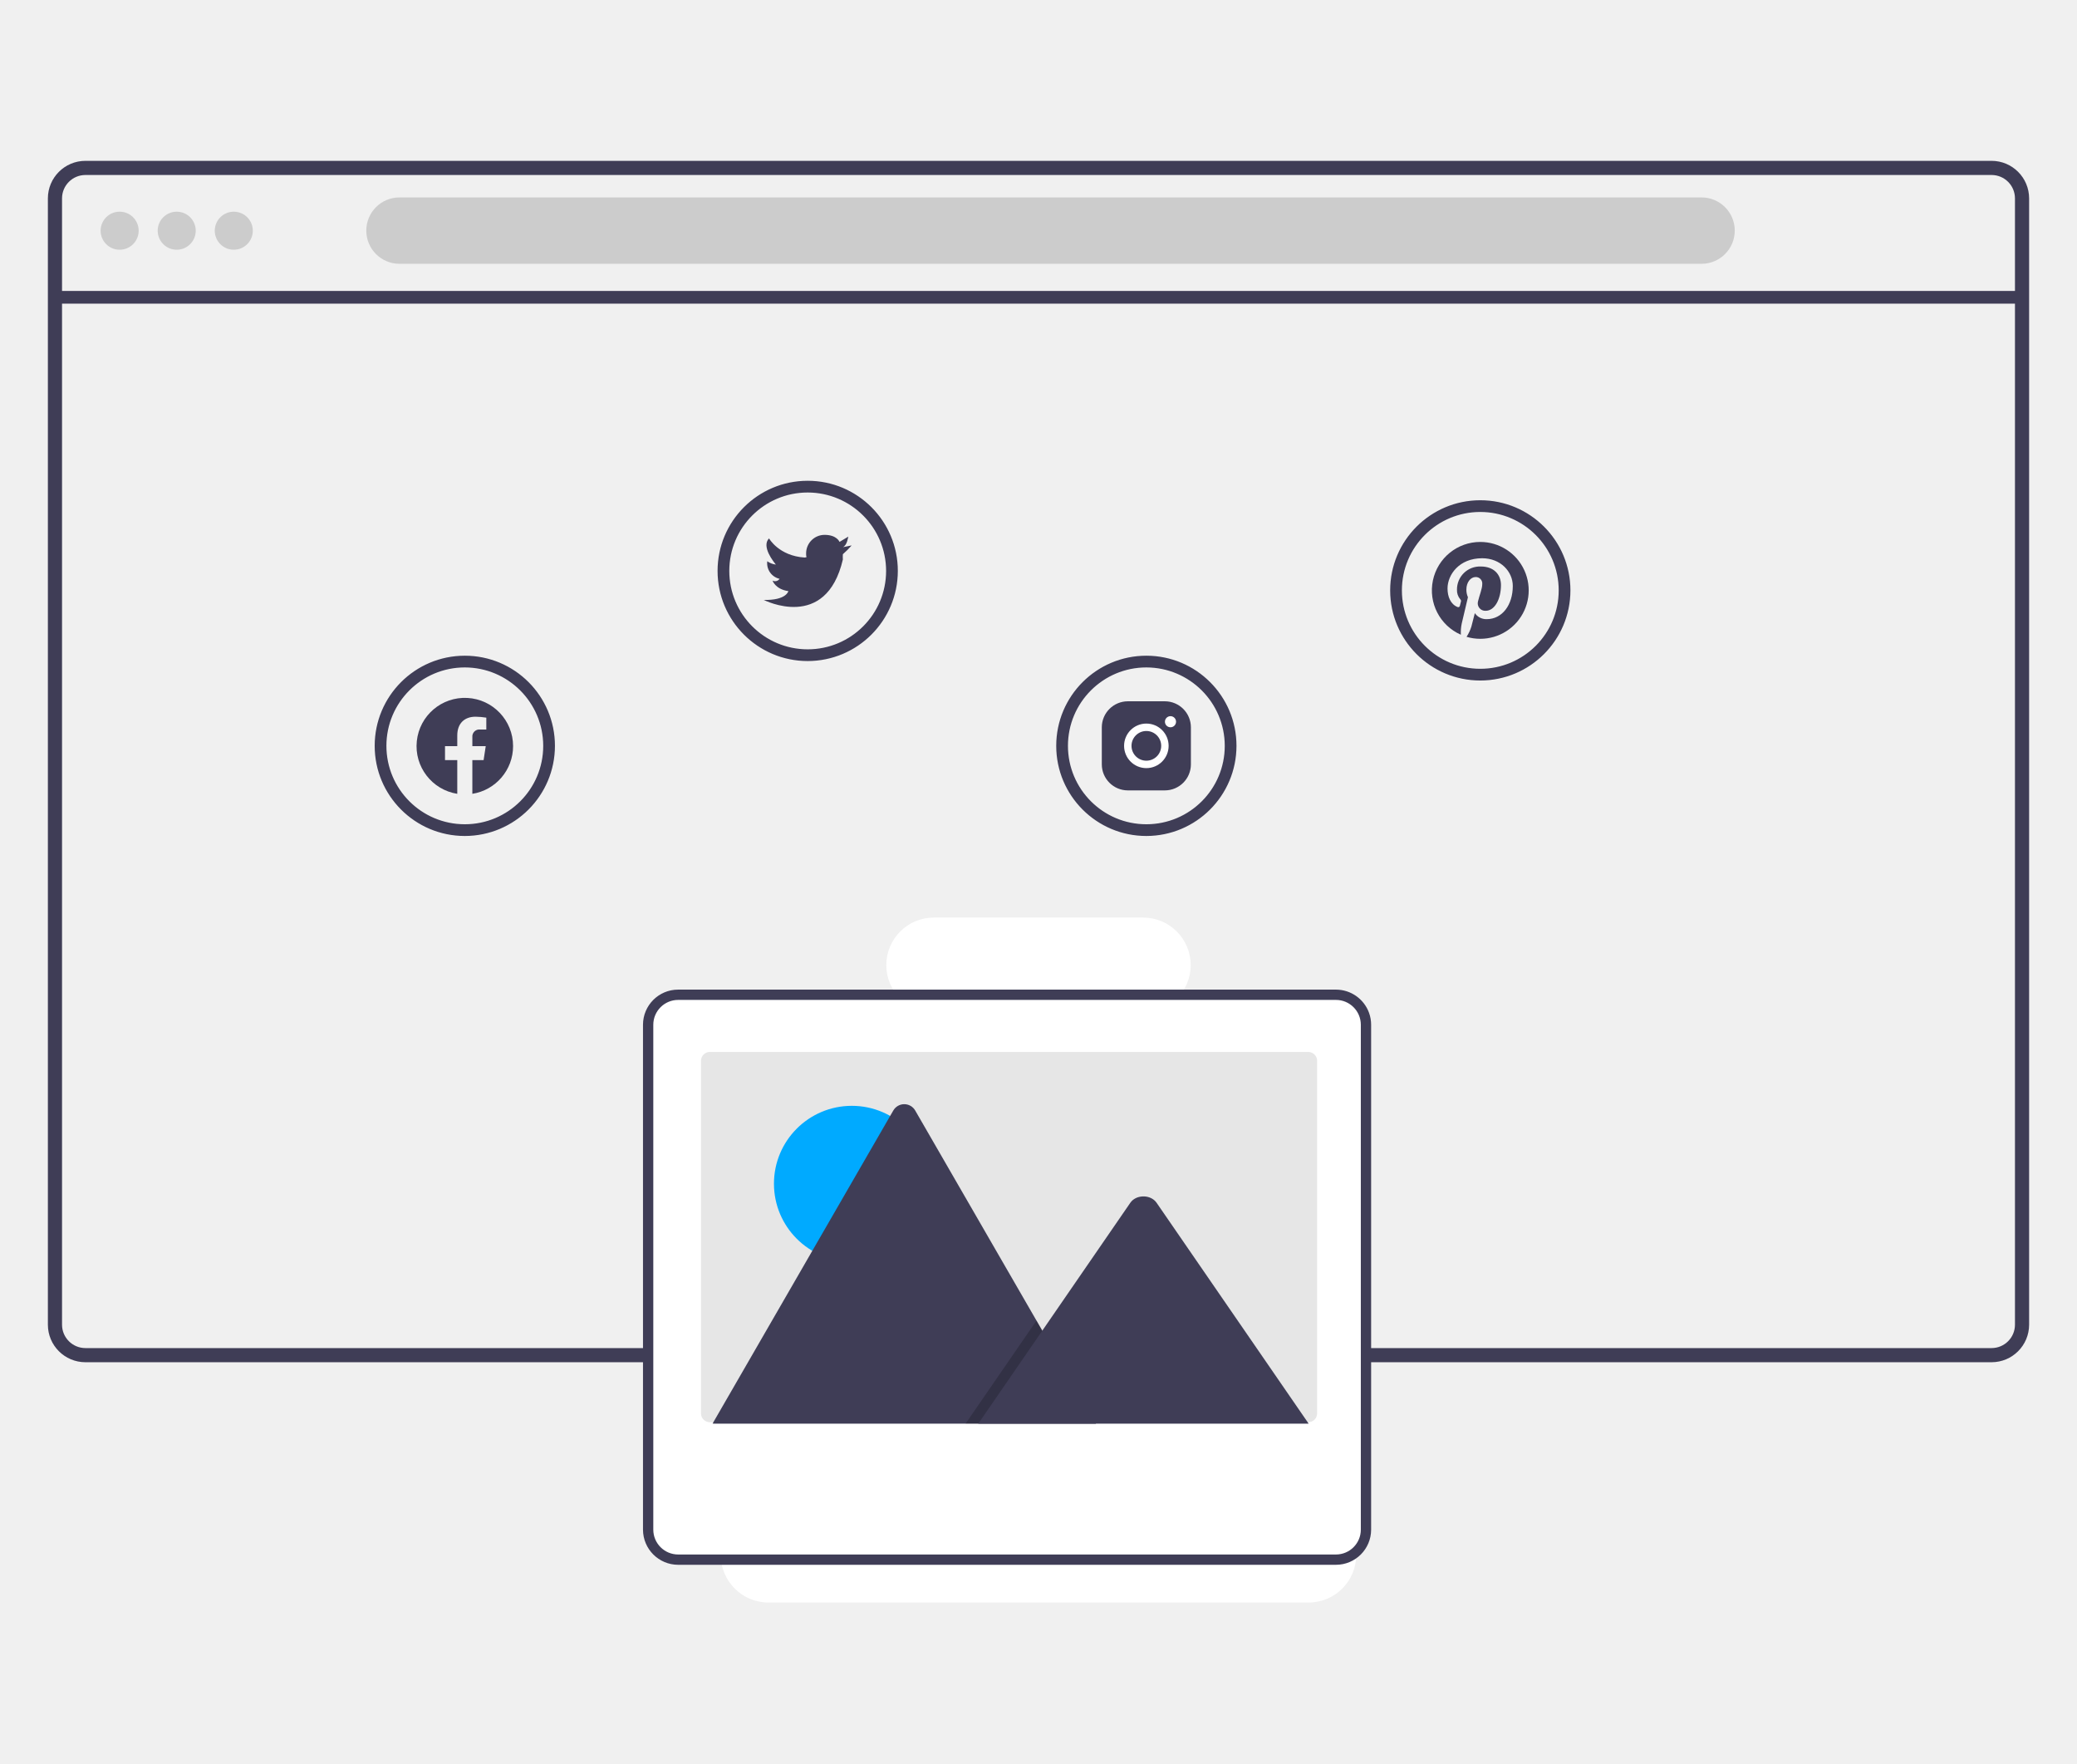
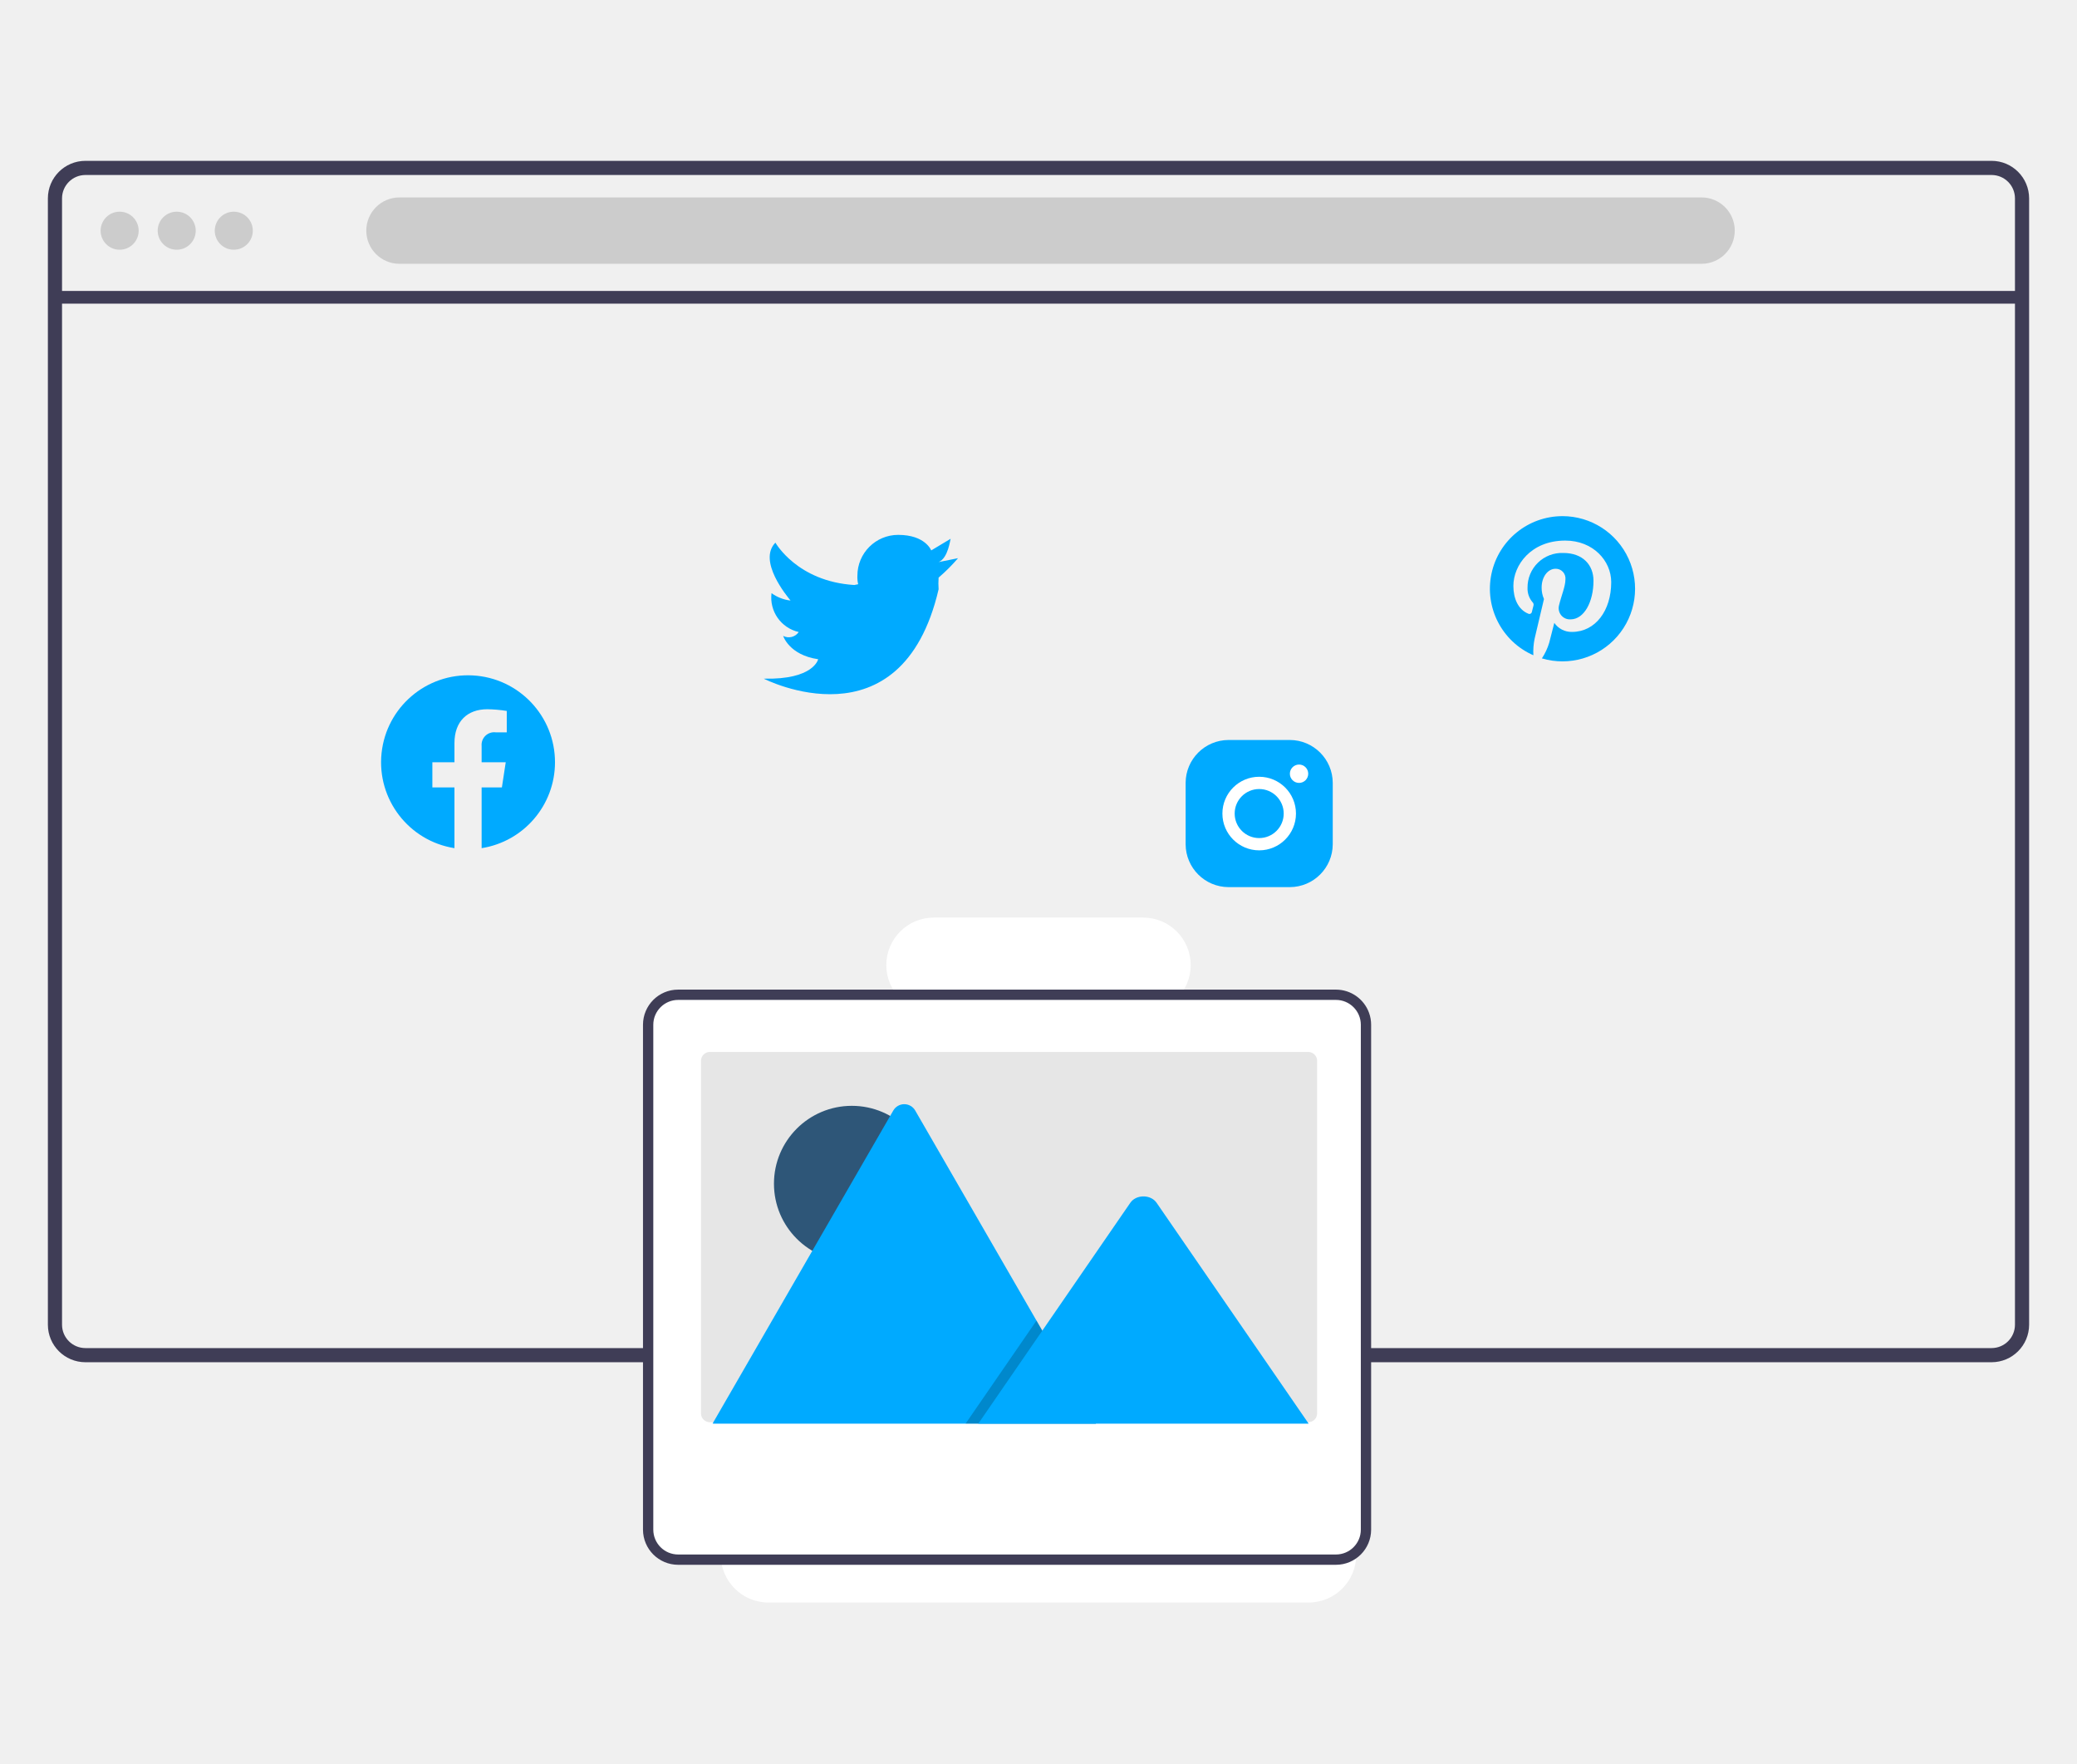
<svg xmlns="http://www.w3.org/2000/svg" data-name="Layer 1" width="655.272" height="556.25" viewBox="0 0 655.272 556.25" version="1.1" id="svg1877">
  <defs id="defs1881" />
  <g id="g2210" transform="matrix(1.184646,0,0,1.184646,20.22028,21.35302)">
    <g id="g1517" transform="matrix(0.6921001,0,0,0.6921001,85.8816,84.0657)">
      <g id="g2645" transform="matrix(1.013278,0,0,1.013278,-3.330862,38.71187)">
        <path d="m 691.25,146.5 h -501 a 9.014,9.014 0 0 0 -9,9 v 296 a 9.014,9.014 0 0 0 9,9 h 501 a 9.014,9.014 0 0 0 9,-9 v -296 a 9.014,9.014 0 0 0 -9,-9 z m 7,305 a 7.008,7.008 0 0 1 -7,7 h -501 a 7.008,7.008 0 0 1 -7,-7 v -296 a 7.008,7.008 0 0 1 7,-7 h 501 a 7.008,7.008 0 0 1 7,7 z" transform="matrix(1.444878,0,0,1.444878,-385.9728,-333.1398)" fill="#3f3d56" id="path1829" style="stroke:#3f3d56;stroke-width:1.72;stroke-miterlimit:4;stroke-dasharray:none;stroke-opacity:1" />
        <rect x="1" y="34" width="517" height="2" fill="#3f3d56" id="rect1831" style="stroke:#3f3d56;stroke-width:1.338;stroke-miterlimit:4;stroke-dasharray:none;stroke-opacity:1" transform="matrix(1.444878,0,0,1.444878,-124.0884,-121.4647)" />
        <circle cx="18" cy="17.5" r="5" fill="#cccccc" id="circle1833" transform="matrix(1.444878,0,0,1.444878,-124.0884,-121.4647)" />
        <circle cx="33" cy="17.5" r="5" fill="#cccccc" id="circle1835" transform="matrix(1.444878,0,0,1.444878,-124.0884,-121.4647)" />
        <circle cx="48" cy="17.5" r="5" fill="#cccccc" id="circle1837" transform="matrix(1.444878,0,0,1.444878,-124.0884,-121.4647)" />
        <path d="m 511.75,431 h -142 a 12.5,12.5 0 0 1 0,-25 h 142 a 12.5,12.5 0 0 1 0,25 z" transform="matrix(1.444878,0,0,1.444878,-385.9728,-333.1398)" fill="#ffffff" id="path1841" />
        <path d="m 511.75,477.5 h -142 a 12.5,12.5 0 0 1 0,-25 h 142 a 12.5,12.5 0 0 1 0,25 z" transform="matrix(1.444878,0,0,1.444878,-385.9728,-333.1398)" fill="#ffffff" id="path1843" />
        <path d="m 511.75,524.5 h -142 a 12.5,12.5 0 1 1 0,-25 h 142 a 12.5,12.5 0 0 1 0,25 z" transform="matrix(1.444878,0,0,1.444878,-385.9728,-333.1398)" fill="#ffffff" id="path1845" />
        <path d="m 468.25,369.5 h -55 a 12.5,12.5 0 0 1 0,-25 h 55 a 12.5,12.5 0 0 1 0,25 z" transform="matrix(1.444878,0,0,1.444878,-385.9728,-333.1398)" fill="#ffffff" id="path1847" />
        <rect x="82.826" y="8.755" width="359.667" height="17.443" rx="8.722" fill="#cccccc" id="rect1849" style="stroke-width:0.831" transform="matrix(1.444878,0,0,1.444878,-124.0884,-121.4647)" />
-         <path d="m 425.515,251.53 a 18.33,18.33 0 1 0 -21.195,18.109 v -12.808 h -4.655 v -5.3 h 4.655 v -4.039 c 0,-4.593 2.737,-7.133 6.924,-7.133 a 28.168,28.168 0 0 1 4.104,0.358 v 4.511 h -2.313 a 2.65,2.65 0 0 0 -2.988,2.864 v 3.439 h 5.083 l -0.812,5.3 h -4.272 v 12.809 a 18.335,18.335 0 0 0 15.467,-18.11 z" transform="translate(-374.1849,-152)" fill="#3f3d56" fill-rule="evenodd" id="path1421" />
-         <path d="m 550.749,175.986 3.338,-0.668 a 31.302,31.302 0 0 1 -3.338,3.338 v 0 a 13.436,13.436 0 0 0 0,2.003 c -6.409,27.506 -30.043,15.355 -30.043,15.355 8.612,0.2 9.347,-3.338 9.347,-3.338 -5.007,-0.734 -6.009,-4.006 -6.009,-4.006 a 2.063,2.063 0 0 0 2.671,-0.668 6.064,6.064 0 0 1 -4.673,-6.676 6.944,6.944 0 0 0 3.271,1.268 c -0.601,-0.734 -5.675,-6.81 -2.604,-9.948 0,0 3.739,6.676 13.553,7.277 l 0.668,-0.134 a 5.241,5.241 0 0 1 -0.134,-1.469 7.01,7.01 0 0 1 7.01,-7.01 v 0 c 4.673,0 5.675,2.671 5.675,2.671 l 3.338,-2.003 c -0.067,2e-5 -0.401,3.338 -2.07,4.006 z" transform="translate(-374.1849,-152)" fill="#3f3d56" id="path1423" />
-         <path d="m 673.048,234.505 h -14.097 a 9.897,9.897 0 0 0 -9.868,9.868 v 14.097 a 9.897,9.897 0 0 0 9.868,9.868 h 14.097 a 9.897,9.897 0 0 0 9.868,-9.868 v -14.097 a 9.897,9.897 0 0 0 -9.868,-9.868 z" transform="translate(-374.1849,-152)" fill="#3f3d56" id="path1425" />
-         <path d="m 675.163,244.374 a 2.11,2.11 0 1 1 0.009,0 z" transform="translate(-374.1849,-152)" fill="#ffffff" id="path1427" />
-         <path d="m 666,245.783 a 5.639,5.639 0 1 1 -5.639,5.639 5.639,5.639 0 0 1 5.639,-5.639 v 0 m 0,-2.819 a 8.458,8.458 0 1 0 8.458,8.458 v 0 a 8.458,8.458 0 0 0 -8.458,-8.458 z" transform="translate(-374.1849,-152)" fill="#ffffff" id="path1429" />
-         <path d="m 792.817,173.998 a 18.389,18.389 0 0 0 -7.38,35.232 16.284,16.284 0 0 1 0.32,-4.219 c 0.353,-1.494 2.364,-10.023 2.364,-10.023 a 7.02,7.02 0 0 1 -0.591,-2.906 c 0,-2.725 1.576,-4.761 3.546,-4.761 a 2.46,2.46 0 0 1 2.479,2.758 c 0,1.683 -1.075,4.195 -1.625,6.526 a 2.843,2.843 0 0 0 2.906,3.538 c 3.481,0 5.828,-4.474 5.828,-9.777 0,-4.03 -2.717,-7.043 -7.651,-7.043 a 8.713,8.713 0 0 0 -9.054,8.808 5.3,5.3 0 0 0 1.215,3.604 0.899,0.899 0 0 1 0.263,1.026 c -0.09,0.337 -0.287,1.149 -0.378,1.478 a 0.632,0.632 0 0 1 -0.919,0.46 c -2.569,-1.051 -3.768,-3.858 -3.768,-7.027 0,-5.221 4.408,-11.484 13.142,-11.484 7.018,0 11.64,5.081 11.64,10.532 0,7.215 -4.014,12.6 -9.924,12.6 a 5.276,5.276 0 0 1 -4.49,-2.29 c 0,0 -1.067,4.236 -1.297,5.057 a 15.283,15.283 0 0 1 -1.847,3.94 18.391,18.391 0 1 0 5.221,-36.028 z" transform="translate(-374.1849,-152)" fill="#3f3d56" id="path1431" />
+         <path d="m 67.246,105.649 a 33.022,33.022 0 1 0 -38.181,32.622 v -23.074 h -8.387 v -9.548 h 8.387 v -7.277 c 0,-8.275 4.931,-12.849 12.473,-12.849 a 50.744,50.744 0 0 1 7.393,0.646 v 8.127 h -4.166 a 4.775,4.775 0 0 0 -5.382,5.16 v 6.194 h 9.158 l -1.462,9.548 h -7.695 v 23.075 A 33.03,33.03 0 0 0 67.246,105.649 Z" id="path1421" style="fill:#00aaff;fill-opacity:1;fill-rule:evenodd;stroke-width:1.801" />
+         <path d="m 212.924,29.642 7.378,-1.476 a 69.187,69.187 0 0 1 -7.378,7.378 v 0 a 29.697,29.697 0 0 0 0,4.427 c -14.166,60.796 -66.404,33.94 -66.404,33.94 19.036,0.443 20.659,-7.378 20.659,-7.378 -11.067,-1.623 -13.281,-8.854 -13.281,-8.854 a 4.56,4.56 0 0 0 5.903,-1.476 13.403,13.403 0 0 1 -10.329,-14.756 15.347,15.347 0 0 0 7.231,2.804 c -1.328,-1.623 -12.543,-15.052 -5.755,-21.987 0,0 8.264,14.756 29.955,16.084 l 1.476,-0.295 a 11.584,11.584 0 0 1 -0.295,-3.246 15.494,15.494 0 0 1 15.494,-15.494 v 0 c 10.329,0 12.543,5.903 12.543,5.903 l 7.378,-4.427 c -0.147,4.4e-5 -0.885,7.378 -4.574,8.854 z" id="path1423" style="fill:#00aaff;fill-opacity:1;stroke-width:2.21" />
+         <path d="M 346.304,97.196 H 323.025 A 16.344,16.344 0 0 0 306.729,113.492 v 23.278 a 16.344,16.344 0 0 0 16.296,16.296 h 23.278 a 16.344,16.344 0 0 0 16.296,-16.296 V 113.492 A 16.344,16.344 0 0 0 346.304,97.196 Z" id="path1425" style="fill:#00aaff;fill-opacity:1;stroke-width:1.651" />
+         <path d="m 349.795,113.492 a 3.484,3.484 0 1 1 0.015,0 z" id="path1427" style="fill:#ffffff;stroke-width:1.651" />
+         <path d="m 334.664,115.819 a 9.312,9.312 0 1 1 -9.312,9.312 9.312,9.312 0 0 1 9.312,-9.312 v 0 m 0,-4.655 a 13.968,13.968 0 1 0 13.967,13.968 v 0 a 13.968,13.968 0 0 0 -13.967,-13.968 z" id="path1429" style="fill:#ffffff;stroke-width:1.651" />
+         <path d="m 449.849,12.204 a 27.57,27.57 0 0 0 -11.064,52.822 24.414,24.414 0 0 1 0.48,-6.326 c 0.529,-2.24 3.544,-15.027 3.544,-15.027 a 10.526,10.526 0 0 1 -0.886,-4.357 c 0,-4.086 2.363,-7.138 5.317,-7.138 a 3.688,3.688 0 0 1 3.717,4.135 c 0,2.523 -1.612,6.289 -2.437,9.784 a 4.262,4.262 0 0 0 4.357,5.304 c 5.218,0 8.738,-6.707 8.738,-14.658 0,-6.043 -4.074,-10.559 -11.47,-10.559 a 13.063,13.063 0 0 0 -13.575,13.205 7.947,7.947 0 0 0 1.821,5.403 1.347,1.347 0 0 1 0.394,1.538 c -0.135,0.505 -0.431,1.723 -0.566,2.215 a 0.947,0.947 0 0 1 -1.378,0.689 c -3.852,-1.575 -5.649,-5.784 -5.649,-10.535 0,-7.827 6.609,-17.218 19.704,-17.218 10.523,0 17.451,7.618 17.451,15.79 0,10.818 -6.018,18.891 -14.879,18.891 a 7.911,7.911 0 0 1 -6.732,-3.434 c 0,0 -1.6,6.35 -1.945,7.581 a 22.914,22.914 0 0 1 -2.769,5.907 27.573,27.573 0 1 0 7.827,-54.016 z" id="path1431" style="fill:#00aaff;fill-opacity:1;stroke-width:1.499" />
        <path d="m 749.403,353.236 a 12.132,12.132 0 0 0 -11.392,-8.01 H 488.196 a 12.099,12.099 0 0 0 -12.104,12.095 v 191.714 a 12.121,12.121 0 0 0 12.104,12.104 h 249.815 a 12.121,12.121 0 0 0 12.104,-12.104 V 357.33 a 12.012,12.012 0 0 0 -0.712,-4.094 z" transform="translate(-374.1849,-152)" fill="#ffffff" id="path1433" />
        <path d="m 749.403,353.236 a 12.132,12.132 0 0 0 -11.392,-8.01 H 488.196 a 12.099,12.099 0 0 0 -12.104,12.095 v 191.714 a 12.121,12.121 0 0 0 12.104,12.104 h 249.815 a 12.121,12.121 0 0 0 12.104,-12.104 V 357.33 a 12.012,12.012 0 0 0 -0.712,-4.094 z m -0.712,195.799 a 10.693,10.693 0 0 1 -10.68,10.68 H 488.196 A 10.693,10.693 0 0 1 477.516,549.035 V 357.33 a 10.693,10.693 0 0 1 10.68,-10.68 H 738.011 A 10.693,10.693 0 0 1 748.691,357.33 Z" transform="translate(-374.1849,-152)" fill="#cccccc" id="path1435" style="stroke:#3f3d56;stroke-width:2.486;stroke-miterlimit:4;stroke-dasharray:none;stroke-opacity:1" />
        <path d="M 730.848,371.022 V 504.883 a 3.369,3.369 0 0 1 -3.368,3.37 h -227.241 a 2.838,2.838 0 0 1 -0.483,-0.037 3.367,3.367 0 0 1 -2.887,-3.333 V 371.022 a 3.369,3.369 0 0 1 3.368,-3.37 H 727.478 a 3.369,3.369 0 0 1 3.37,3.368 z" transform="translate(-374.1849,-152)" fill="#e6e6e6" id="path1437" />
-         <circle cx="179.966" cy="265.676" r="29.567" fill="#00aaff" id="circle1439" />
-         <path d="M 646.868,508.79 H 501.823 a 2.953,2.953 0 0 1 -0.542,-0.043 L 569.881,389.922 a 4.803,4.803 0 0 1 8.361,0 l 46.039,79.741 2.206,3.816 z" transform="translate(-374.1849,-152)" fill="#3f3d56" id="path1441" />
+         <circle cx="179.966" cy="265.676" r="29.567" fill="#00aaff" id="circle1439" style="fill:#2e5678;fill-opacity:1" />
+         <path d="M 646.868,508.79 H 501.823 a 2.953,2.953 0 0 1 -0.542,-0.043 L 569.881,389.922 a 4.803,4.803 0 0 1 8.361,0 l 46.039,79.741 2.206,3.816 z" transform="translate(-374.1849,-152)" fill="#3f3d56" id="path1441" style="fill:#00aaff;fill-opacity:1" />
        <polygon points="249.222,318.935 250.097,317.663 252.302,321.478 272.684,356.79 223.162,356.79 247.472,321.478 " opacity="0.2" style="isolation:isolate" id="polygon1443" />
-         <path d="M 727.629,508.79 H 602.176 l 24.31,-35.311 1.749,-2.544 31.678,-46.018 c 2.077,-3.016 7.073,-3.204 9.515,-0.569 a 5.717,5.717 0 0 1 0.456,0.569 z" transform="translate(-374.1849,-152)" fill="#3f3d56" id="path1445" />
-         <path d="m 407.185,284.422 a 33,33 0 1 1 33,-33 33.037,33.037 0 0 1 -33,33 z m 0,-64 a 31,31 0 1 0 31,31 31.035,31.035 0 0 0 -31,-31 z" transform="translate(-374.1849,-152)" fill="#3f3d56" id="path1471" style="stroke:#3f3d56;stroke-opacity:1;stroke-width:2.453;stroke-miterlimit:4;stroke-dasharray:none" />
-         <path d="m 537.396,218 a 33,33 0 1 1 33,-33 33.037,33.037 0 0 1 -33,33 z m 0,-64 a 31,31 0 1 0 31,31 31.035,31.035 0 0 0 -31,-31 z" transform="translate(-374.1849,-152)" fill="#3f3d56" id="path1473" style="stroke:#3f3d56;stroke-opacity:1;stroke-width:2.453;stroke-miterlimit:4;stroke-dasharray:none" />
-         <path d="m 666,284.422 a 33,33 0 1 1 33,-33 33.037,33.037 0 0 1 -33,33 z m 0,-64 a 31,31 0 1 0 31,31 31.035,31.035 0 0 0 -31,-31 z" transform="translate(-374.1849,-152)" fill="#3f3d56" id="path1475" style="stroke:#3f3d56;stroke-opacity:1;stroke-width:2.453;stroke-miterlimit:4;stroke-dasharray:none" />
-         <path d="m 792.815,225.391 a 33,33 0 1 1 33,-33 33.037,33.037 0 0 1 -33,33 z m 0,-64 a 31,31 0 1 0 31,31 31.035,31.035 0 0 0 -31,-31 z" transform="translate(-374.1849,-152)" fill="#3f3d56" id="path1477" style="stroke:#3f3d56;stroke-opacity:1;stroke-width:2.453;stroke-miterlimit:4;stroke-dasharray:none" />
+         <path d="M 727.629,508.79 H 602.176 l 24.31,-35.311 1.749,-2.544 31.678,-46.018 c 2.077,-3.016 7.073,-3.204 9.515,-0.569 a 5.717,5.717 0 0 1 0.456,0.569 z" transform="translate(-374.1849,-152)" fill="#3f3d56" id="path1445" style="fill:#00aaff;fill-opacity:1" />
      </g>
    </g>
  </g>
</svg>
